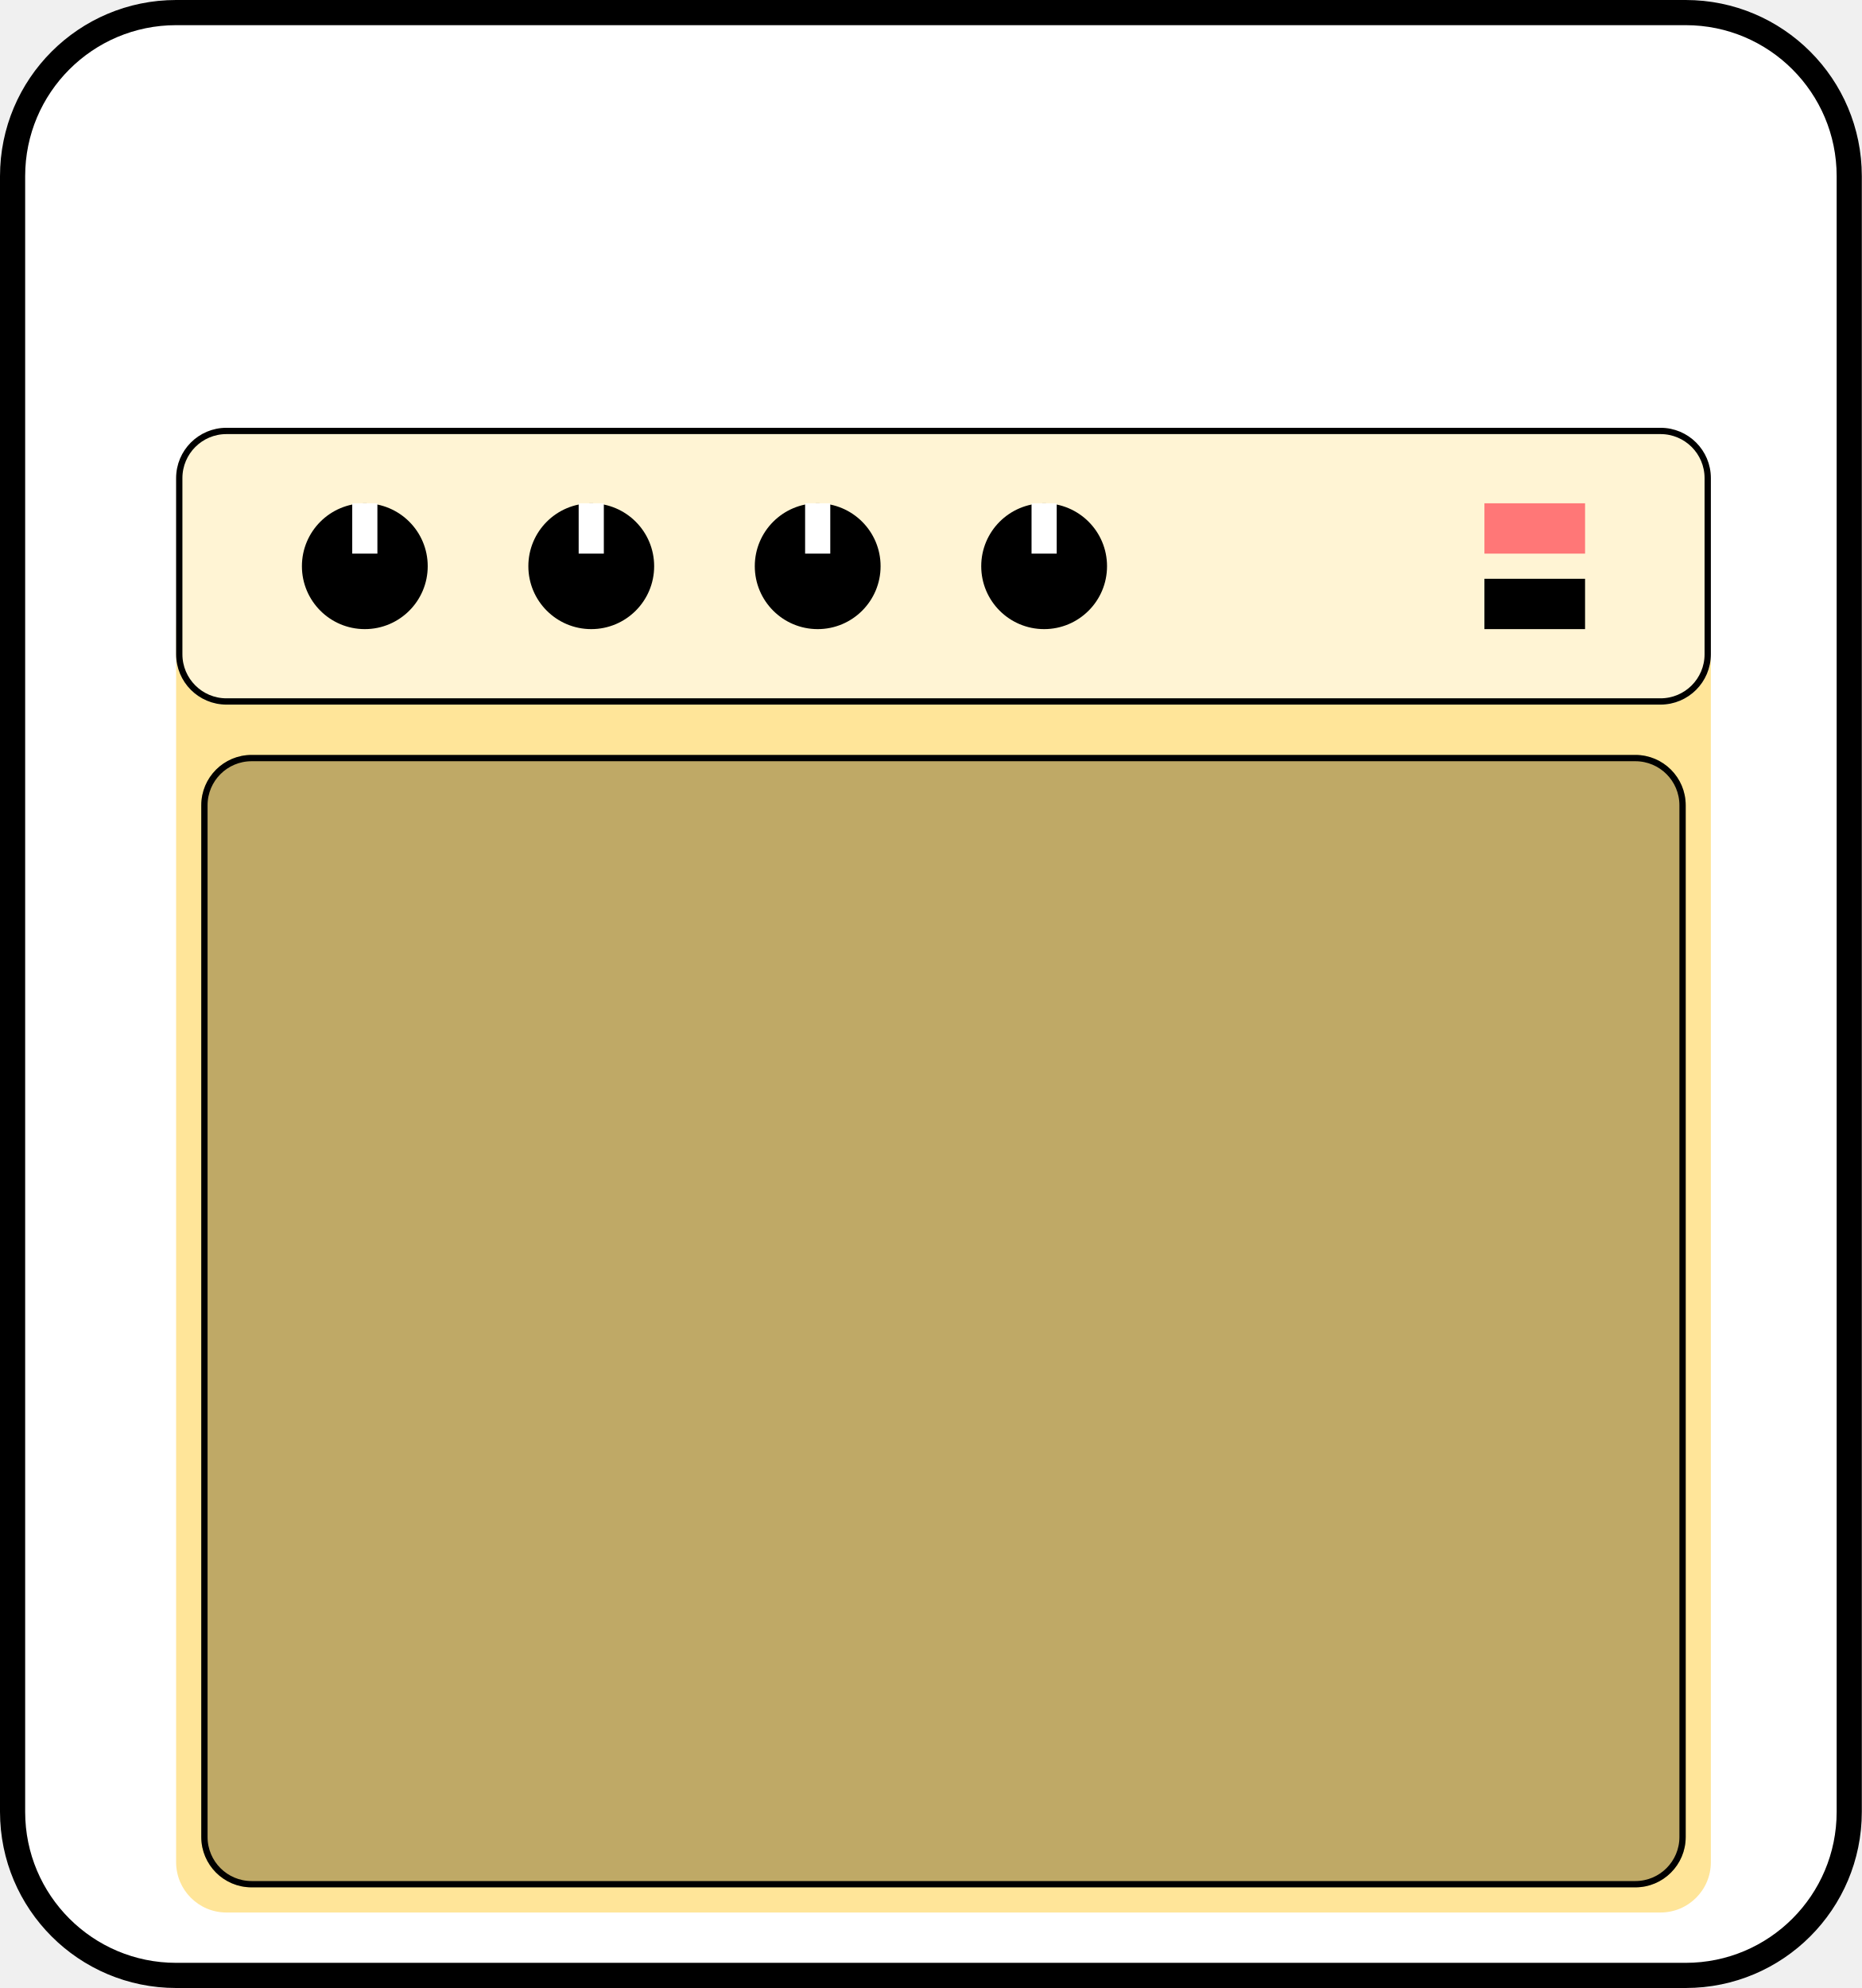
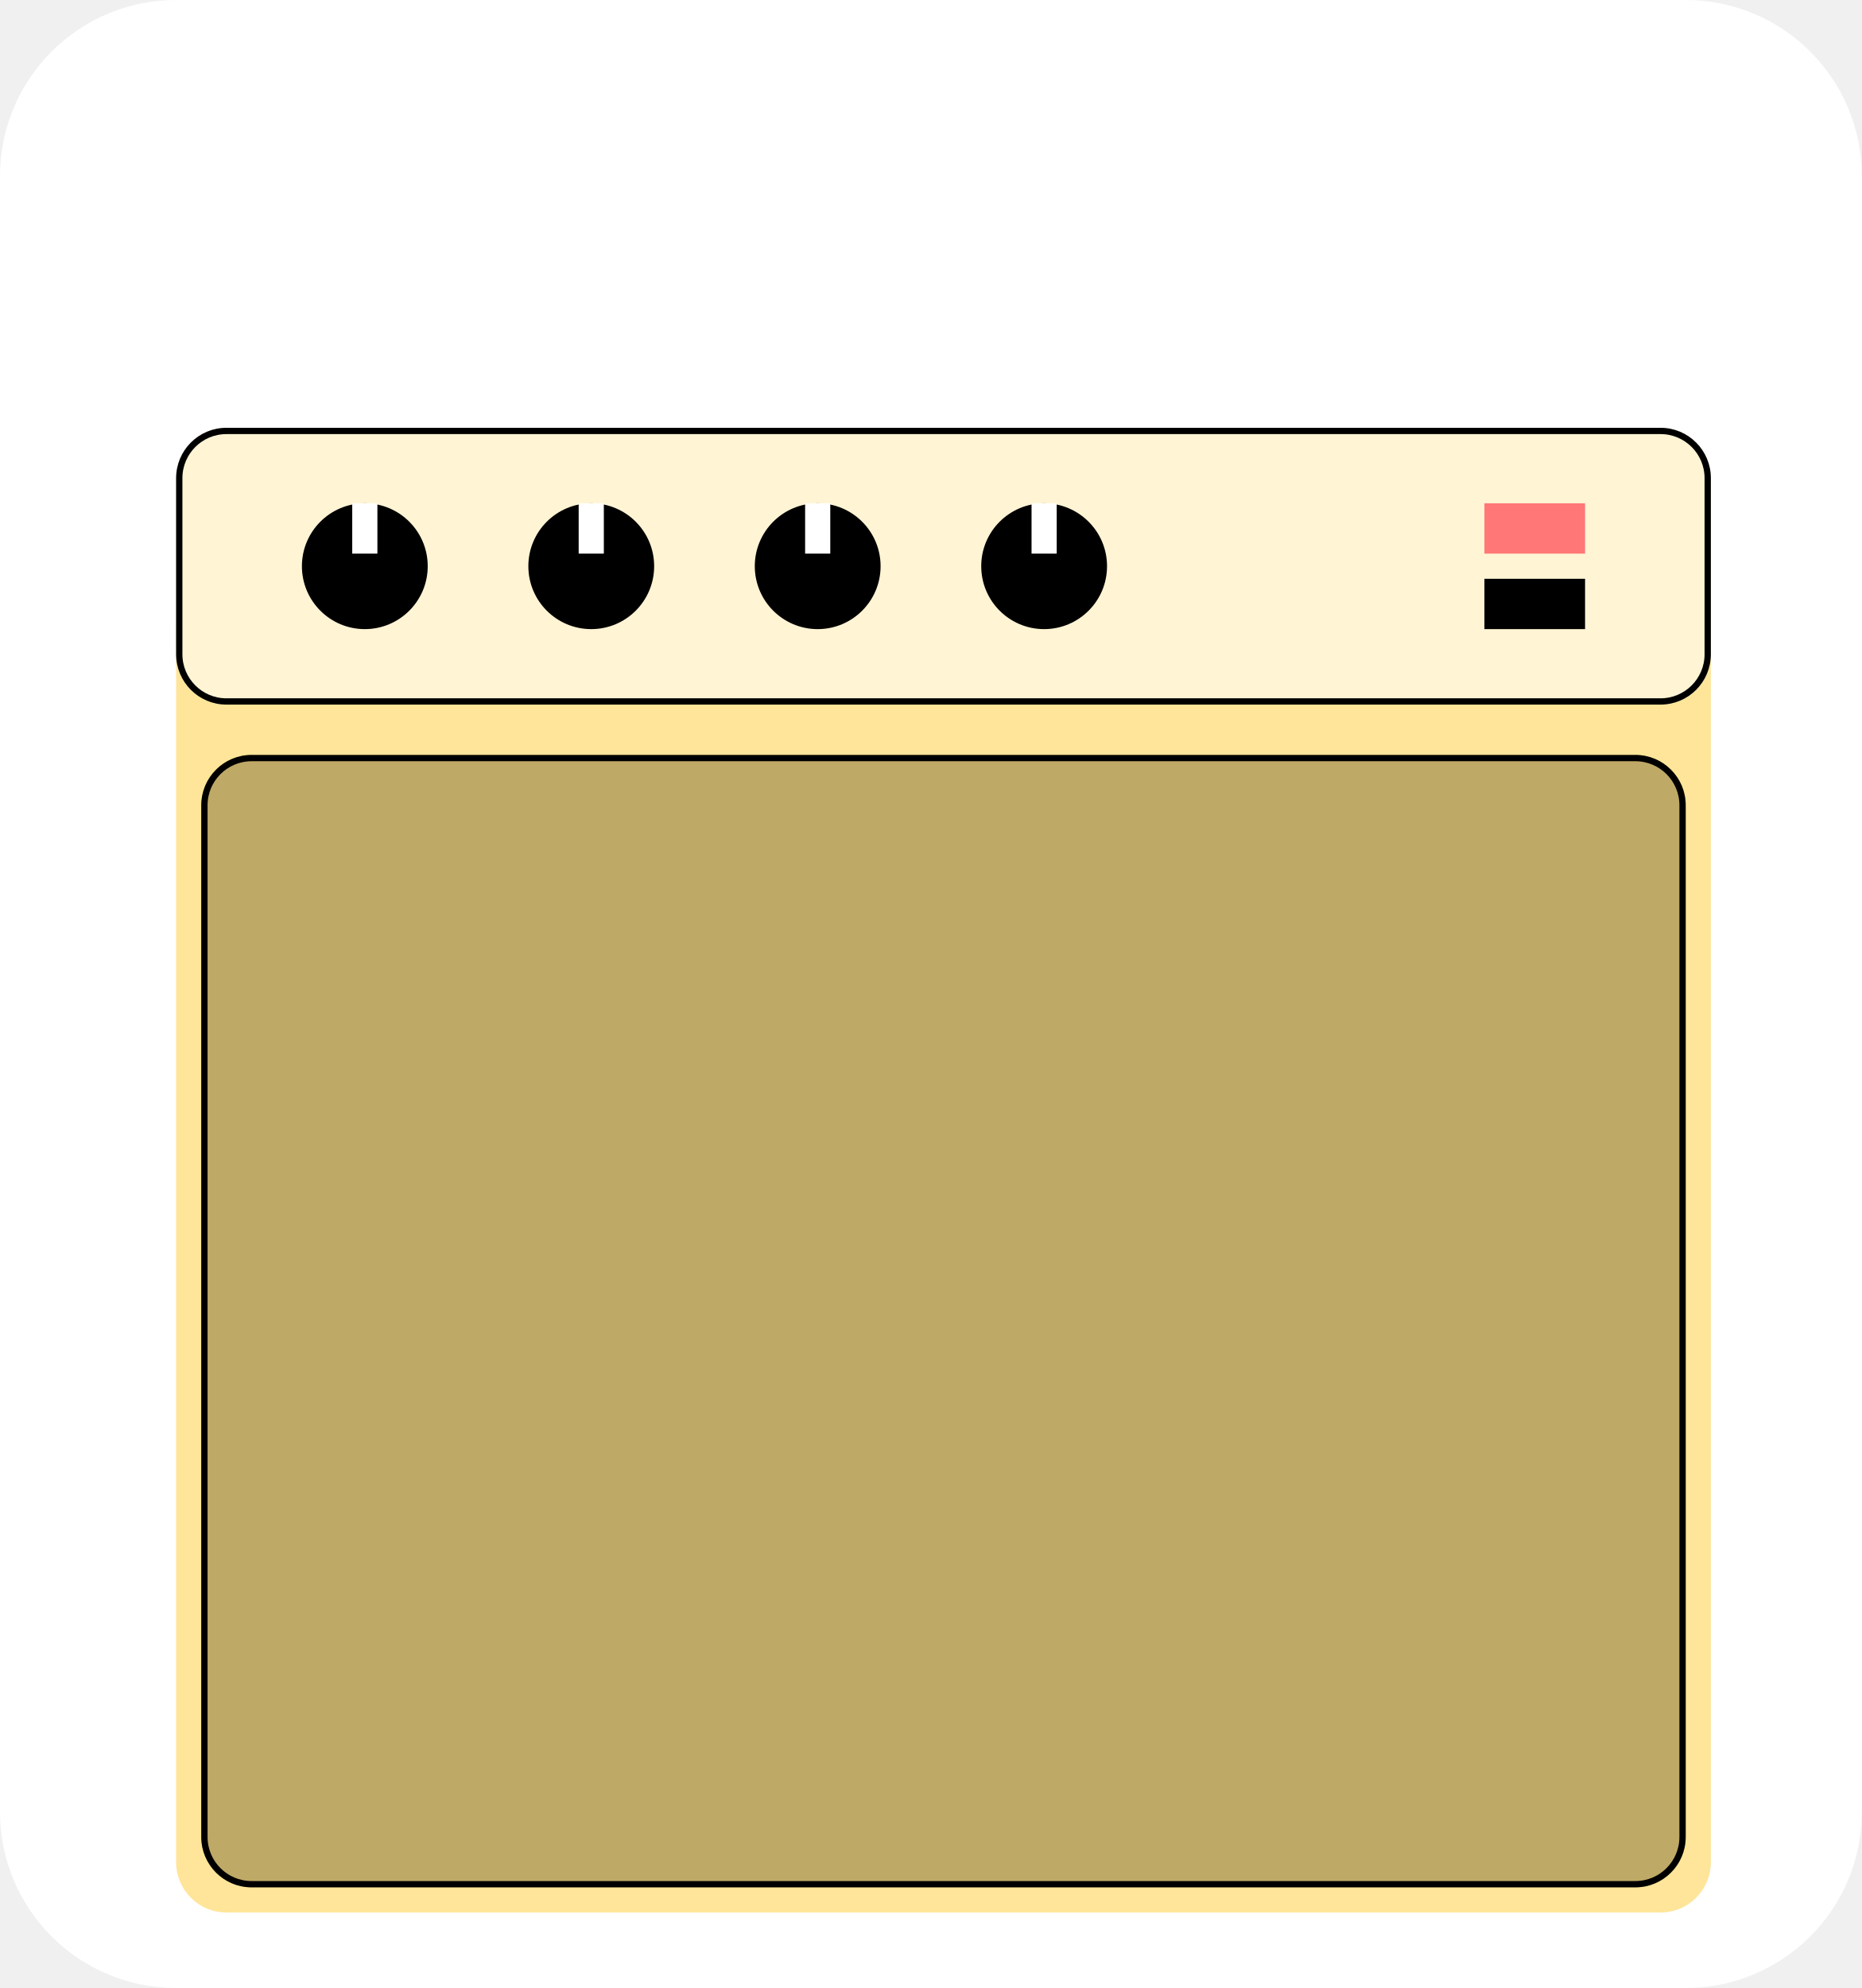
- <svg xmlns="http://www.w3.org/2000/svg" width="74" height="79" viewBox="0 0 74 79">
-   <g fill="#fff" stroke="#000" stroke-width="1">
-     <rect width="74" height="79" rx="7" stroke="none" />
-     <rect x="0.5" y="0.5" width="73" height="78" rx="6.5" fill="none" />
-   </g>
-   <g transform="translate(7 17)">
-     <rect width="61" height="53" rx="2" transform="translate(0 6)" fill="#ffe599" />
-     <g fill="#fff4d4" stroke="#000" stroke-linejoin="round" stroke-width="0.25">
+ <svg xmlns="http://www.w3.org/2000/svg" id="Component_12" data-name="Component 12" width="74" height="79" viewBox="0 0 74 79">
+   <rect id="Rectangle_8" data-name="Rectangle 8" width="74" height="79" rx="7" fill="#fff" />
+   <g id="Component_14_1" data-name="Component 14 – 1" transform="translate(7 17)">
+     <rect id="Rectangle_26" data-name="Rectangle 26" width="61" height="53" rx="2" transform="translate(0 6)" fill="#ffe599" />
+     <g id="Rectangle_27" data-name="Rectangle 27" fill="#fff4d4" stroke="#000" stroke-linejoin="round" stroke-width="0.25">
      <rect width="61" height="11" rx="2" stroke="none" />
      <rect x="0.125" y="0.125" width="60.75" height="10.75" rx="1.875" fill="none" />
    </g>
-     <circle cx="2.5" cy="2.5" r="2.5" transform="translate(5 3)" />
-     <rect width="1" height="2" transform="translate(7 3)" fill="#fff" />
-     <circle cx="2.5" cy="2.5" r="2.5" transform="translate(14 3)" />
-     <rect width="1" height="2" transform="translate(16 3)" fill="#fff" />
-     <circle cx="2.5" cy="2.5" r="2.5" transform="translate(23 3)" />
-     <rect width="1" height="2" transform="translate(25 3)" fill="#fff" />
-     <circle cx="2.5" cy="2.5" r="2.5" transform="translate(32 3)" />
-     <rect width="1" height="2" transform="translate(34 3)" fill="#fff" />
-     <rect width="4" height="2" transform="translate(52 6)" />
-     <rect width="4" height="2" transform="translate(52 3)" fill="#f77" />
-     <g transform="translate(1 13)" fill="#bfa966" stroke="#000" stroke-width="0.25">
+     <circle id="Ellipse_10" data-name="Ellipse 10" cx="2.5" cy="2.5" r="2.5" transform="translate(5 3)" />
+     <rect id="Rectangle_28" data-name="Rectangle 28" width="1" height="2" transform="translate(7 3)" fill="#fff" />
+     <circle id="Ellipse_11" data-name="Ellipse 11" cx="2.5" cy="2.5" r="2.5" transform="translate(14 3)" />
+     <rect id="Rectangle_29" data-name="Rectangle 29" width="1" height="2" transform="translate(16 3)" fill="#fff" />
+     <circle id="Ellipse_12" data-name="Ellipse 12" cx="2.5" cy="2.5" r="2.5" transform="translate(23 3)" />
+     <rect id="Rectangle_30" data-name="Rectangle 30" width="1" height="2" transform="translate(25 3)" fill="#fff" />
+     <circle id="Ellipse_13" data-name="Ellipse 13" cx="2.5" cy="2.5" r="2.5" transform="translate(32 3)" />
+     <rect id="Rectangle_31" data-name="Rectangle 31" width="1" height="2" transform="translate(34 3)" fill="#fff" />
+     <rect id="Rectangle_32" data-name="Rectangle 32" width="4" height="2" transform="translate(52 6)" />
+     <rect id="Rectangle_33" data-name="Rectangle 33" width="4" height="2" transform="translate(52 3)" fill="#f77" />
+     <g id="Rectangle_34" data-name="Rectangle 34" transform="translate(1 13)" fill="#bfa966" stroke="#000" stroke-width="0.25">
      <rect width="59" height="45" rx="2" stroke="none" />
      <rect x="0.125" y="0.125" width="58.75" height="44.75" rx="1.875" fill="none" />
    </g>
  </g>
</svg>
